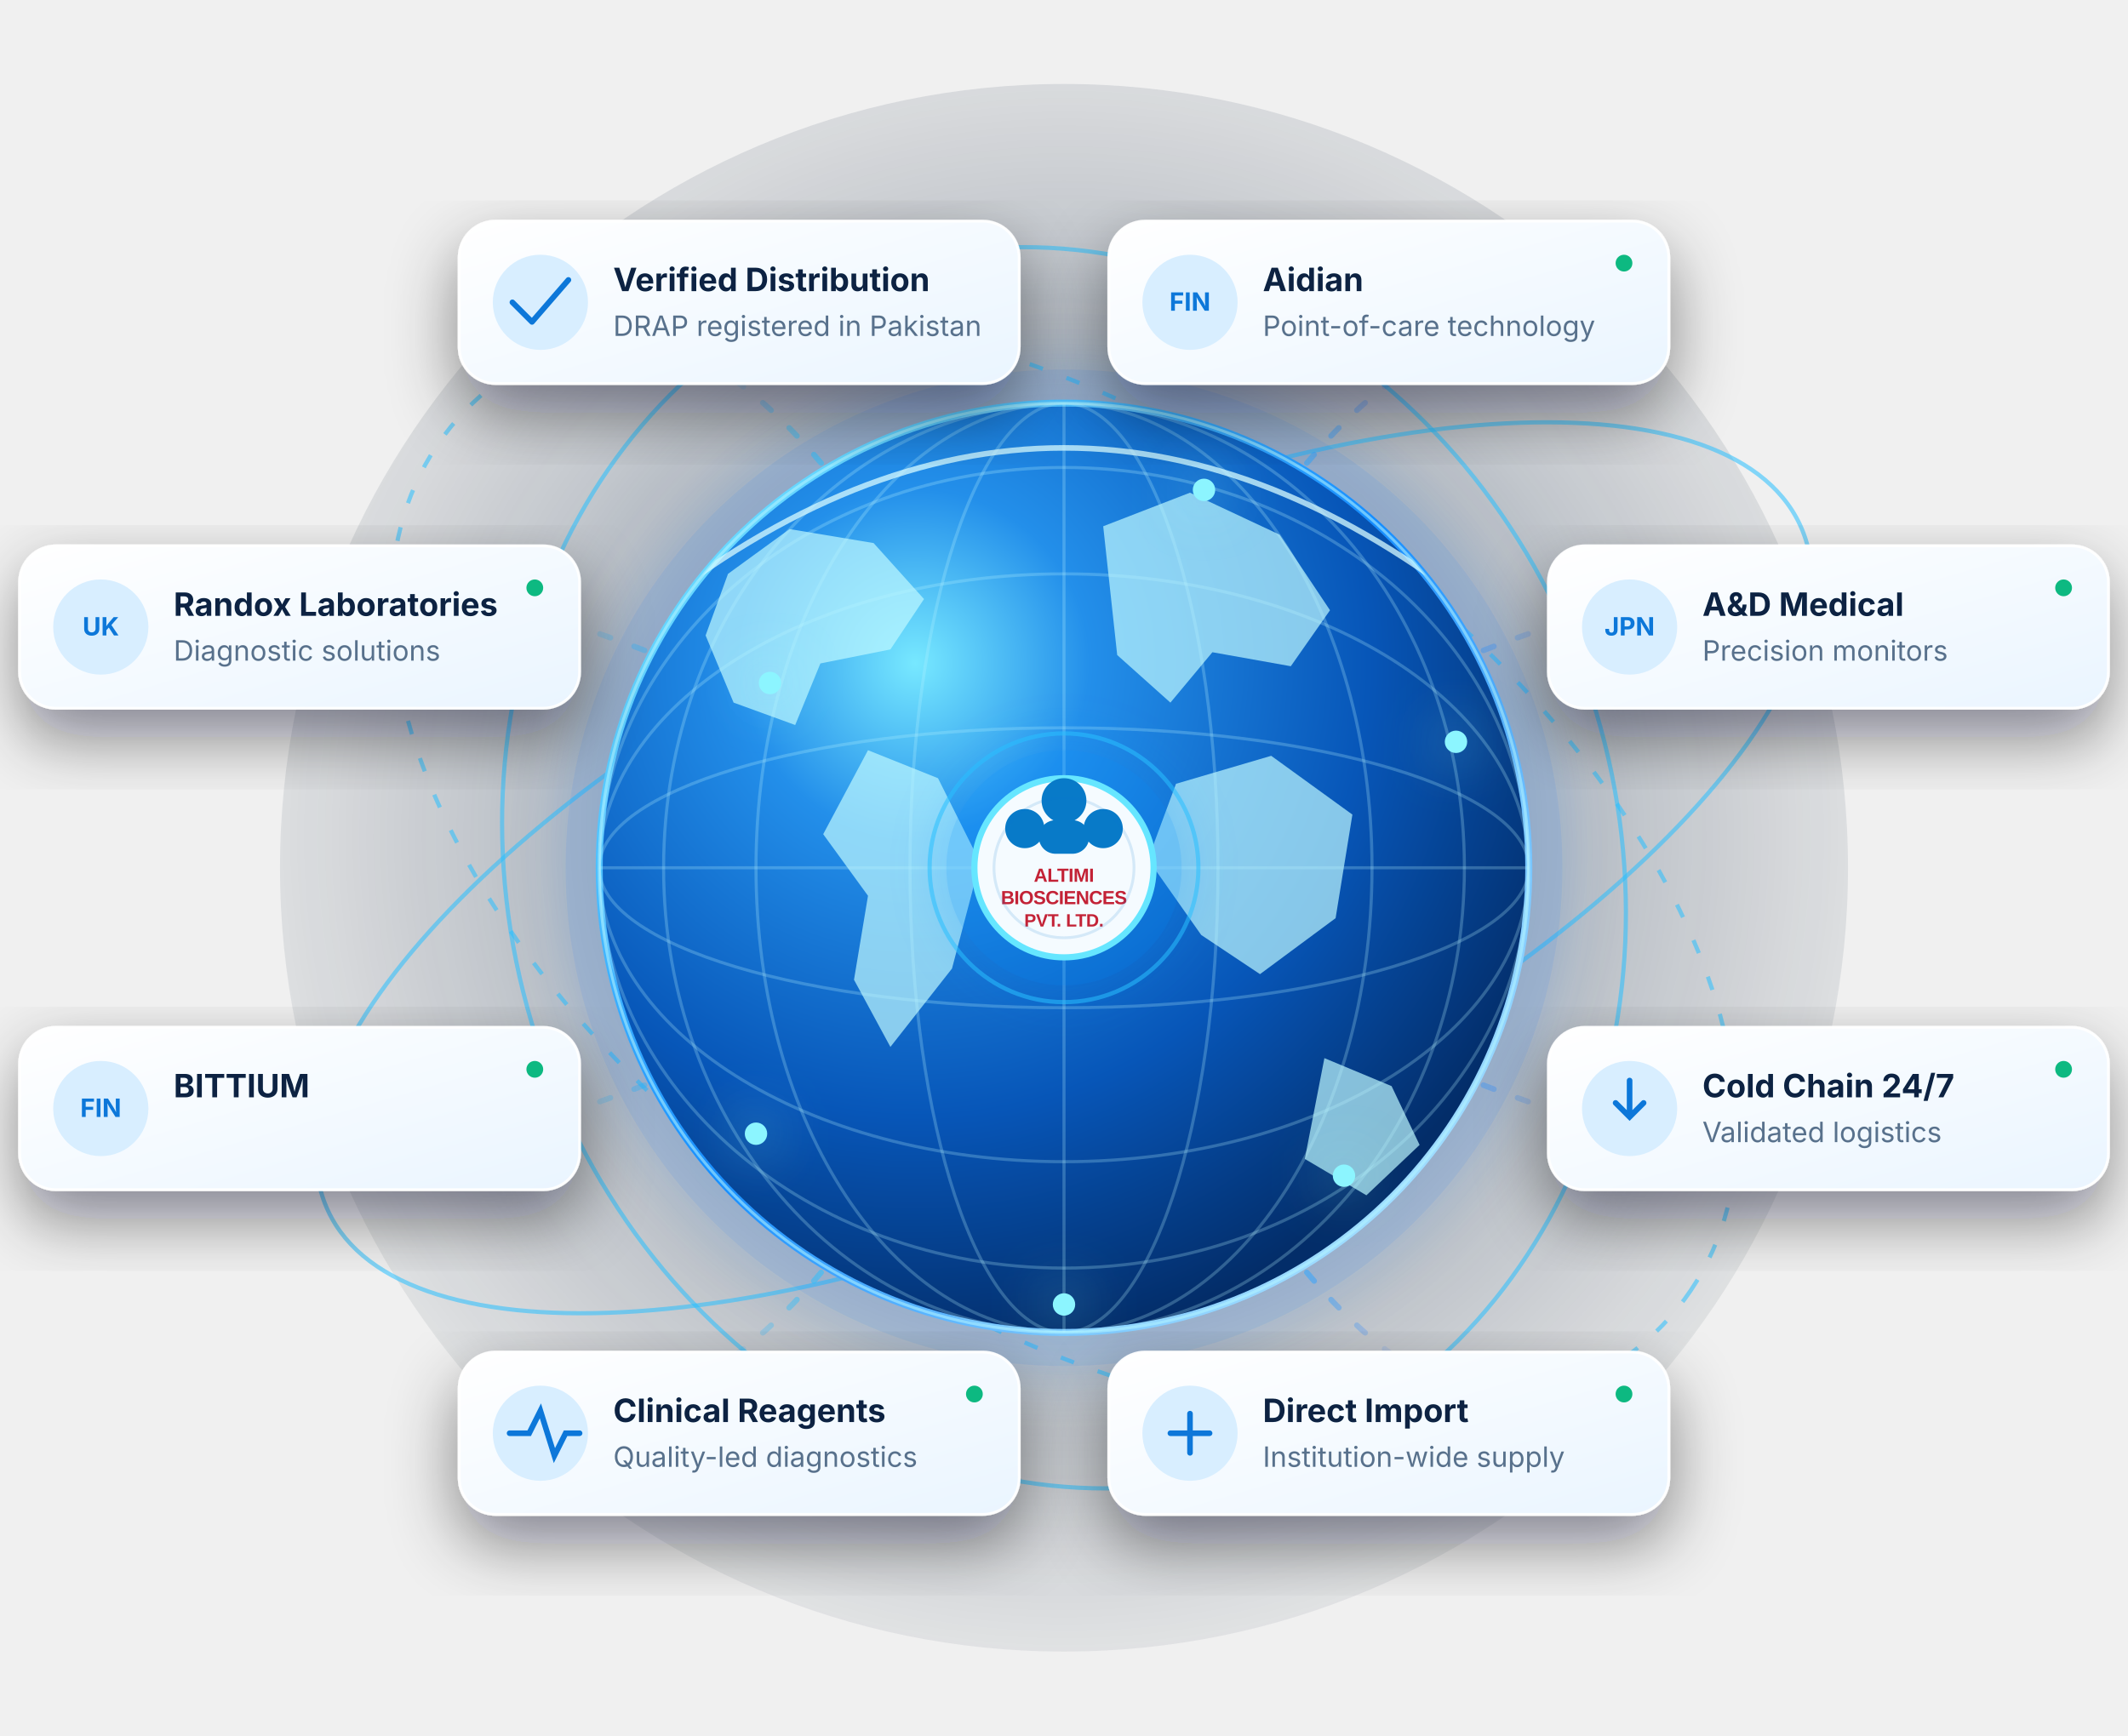
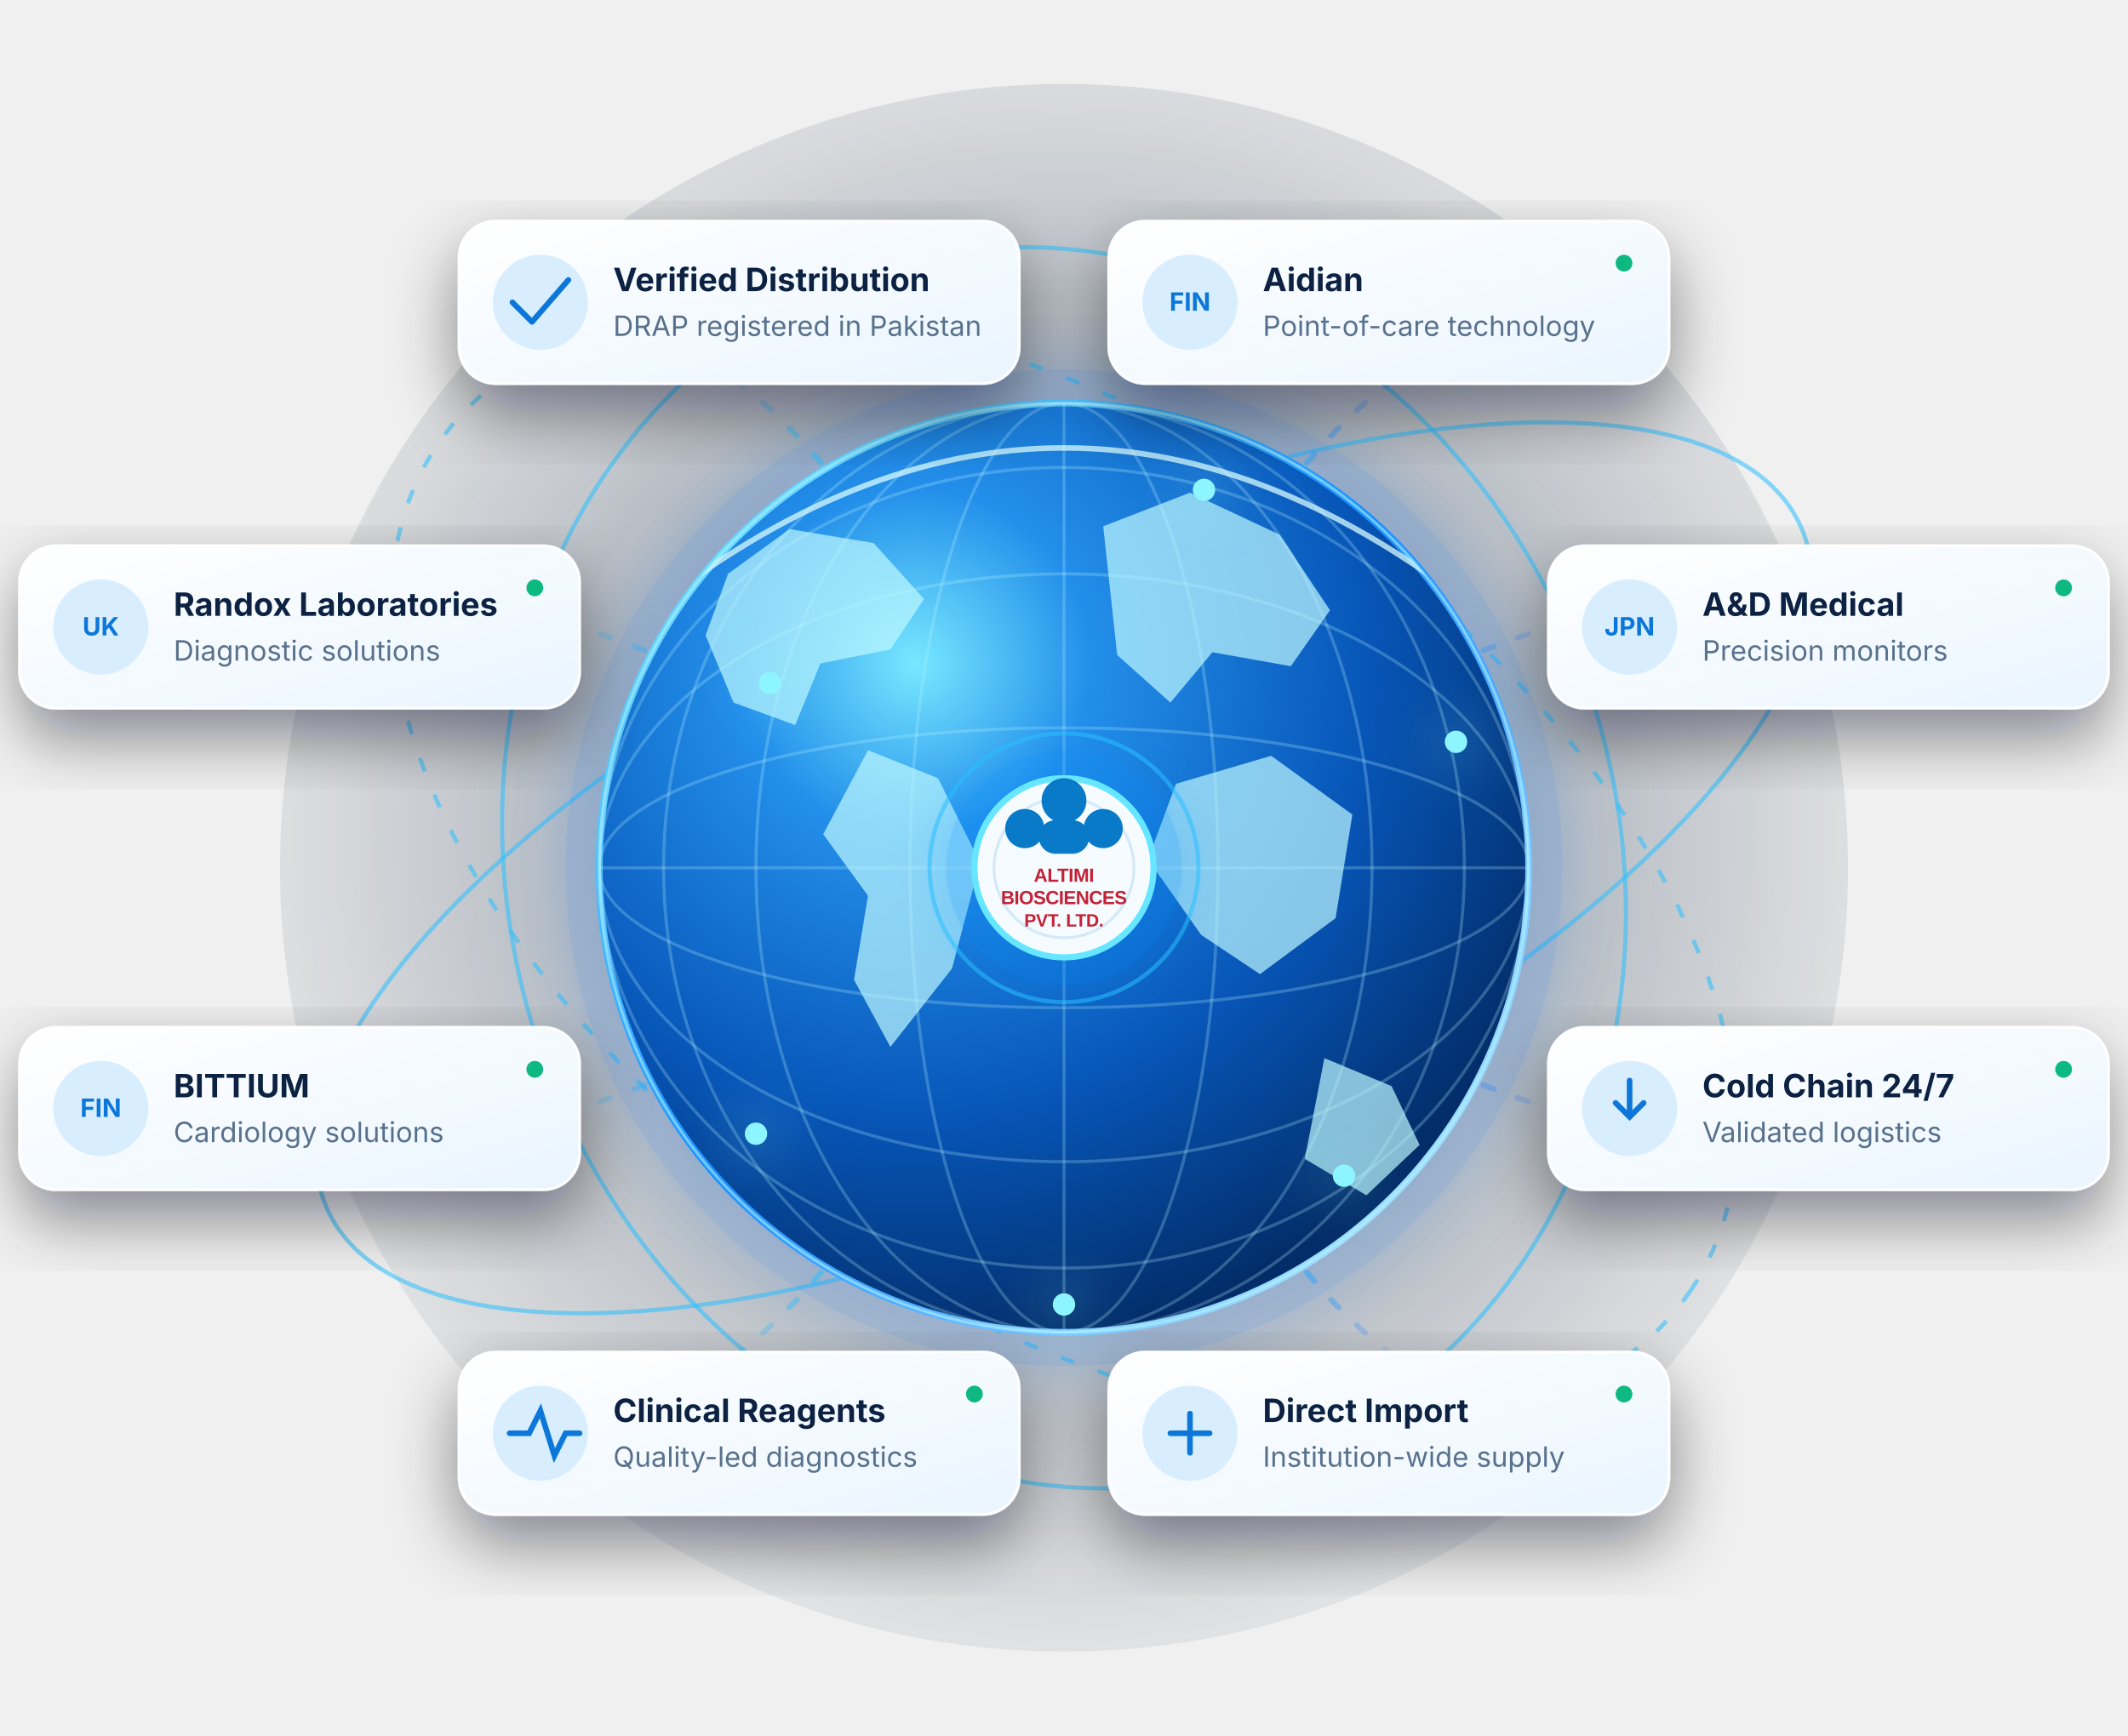
<svg xmlns="http://www.w3.org/2000/svg" viewBox="0 0 760 620" role="img" aria-labelledby="title desc">
  <defs>
    <radialGradient id="space" cx="50%" cy="48%" r="60%">
      <stop offset="0" stop-color="#0C3C78" stop-opacity=".65" />
      <stop offset=".62" stop-color="#061D3B" stop-opacity=".2" />
      <stop offset="1" stop-color="#031326" stop-opacity="0" />
    </radialGradient>
    <radialGradient id="globe" cx="34%" cy="28%" r="75%">
      <stop offset="0" stop-color="#77E8FF" />
      <stop offset=".25" stop-color="#238FEA" />
      <stop offset=".65" stop-color="#0756B8" />
      <stop offset="1" stop-color="#032D69" />
    </radialGradient>
    <linearGradient id="edge" x1="0" y1="0" x2="1" y2="1">
      <stop stop-color="#8AF7FF" />
      <stop offset=".48" stop-color="#168DFF" />
      <stop offset="1" stop-color="#D4FBFF" />
    </linearGradient>
    <linearGradient id="line" x1="0" y1="0" x2="1" y2="0">
      <stop stop-color="#0AA9FF" stop-opacity=".1" />
      <stop offset=".5" stop-color="#59F0FF" />
      <stop offset="1" stop-color="#176EFF" stop-opacity=".1" />
    </linearGradient>
    <linearGradient id="card" x1="0" y1="0" x2="1" y2="1">
      <stop stop-color="#FFFFFF" />
      <stop offset="1" stop-color="#EAF5FF" />
    </linearGradient>
    <filter id="blueGlow" x="-100%" y="-100%" width="300%" height="300%">
      <feGaussianBlur stdDeviation="10" result="b" />
      <feMerge>
        <feMergeNode in="b" />
        <feMergeNode in="SourceGraphic" />
      </feMerge>
    </filter>
    <filter id="shadow" x="-30%" y="-30%" width="160%" height="180%">
      <feDropShadow dx="0" dy="10" stdDeviation="12" flood-color="#000814" flood-opacity=".45" />
    </filter>
    <clipPath id="clip">
      <circle cx="380" cy="310" r="166" />
    </clipPath>
    <style>
    .orbit{fill:none;stroke:#28BFFF;stroke-opacity:.55;stroke-width:1.5;transform-origin:380px 310px}
    .spin{animation:spin 28s linear infinite}.back{animation:back 36s linear infinite}
    .route{fill:none;stroke:url(#line);stroke-width:2;stroke-dasharray:4 9;stroke-linecap:round;animation:dash 6s linear infinite}
    .grid{fill:none;stroke:#B9F5FF;stroke-opacity:.25;stroke-width:1.1}
    .card{filter:url(#shadow);animation:float 5.5s ease-in-out infinite}
    .card:nth-of-type(2n){animation-delay:-2.5s}
    .cardbg{fill:url(#card);stroke:#FFFFFF;stroke-opacity:.95;stroke-width:1}
    .name{font:700 11.5px Inter,Arial,sans-serif;fill:#092443}
    .sub{font:10px Inter,Arial,sans-serif;fill:#58718C}
    .tag{font:700 9px Inter,Arial,sans-serif;fill:#0877D9}
    .globeSurface{transform-box:view-box;transform-origin:380px 310px;animation:globeTurn 18s ease-in-out infinite}
    .landMasses{animation:landDrift 18s ease-in-out infinite}
    .shine{animation:shine 7s ease-in-out infinite}
    @keyframes spin{to{transform:rotate(360deg)}}@keyframes back{to{transform:rotate(-360deg)}}
    @keyframes dash{to{stroke-dashoffset:-52}}@keyframes float{0%,100%{translate:0 0}50%{translate:0 -3px}}
    @keyframes globeTurn{0%,100%{transform:perspective(700px) rotateY(0deg) scaleX(1)}25%{transform:perspective(700px) rotateY(16deg) scaleX(.94)}50%{transform:perspective(700px) rotateY(0deg) scaleX(1)}75%{transform:perspective(700px) rotateY(-16deg) scaleX(.94)}}
    @keyframes landDrift{0%,100%{translate:0 0}50%{translate:9px 0}}
    @keyframes shine{0%,100%{opacity:.22}50%{opacity:.65}}
    @keyframes pulse{0%,100%{opacity:.5;scale:.88}50%{opacity:1;scale:1.12}}
    @media(prefers-reduced-motion:reduce){*{animation:none!important;transition:none!important}}
  </style>
  </defs>
  <circle cx="380" cy="310" r="280" fill="url(#space)" />
  <ellipse class="orbit spin" cx="380" cy="310" rx="290" ry="112" transform="rotate(-25 380 310)" />
  <ellipse class="orbit back" cx="380" cy="310" rx="270" ry="156" transform="rotate(34 380 310)" stroke-dasharray="5 9" />
  <ellipse class="orbit" cx="380" cy="310" rx="224" ry="198" transform="rotate(72 380 310)" stroke-opacity=".18" />
  <g>
    <path class="route" d="M380 310 Q285 250 207 224" />
    <path class="route" d="M380 310 Q285 370 207 396" />
    <path class="route" d="M380 310 Q475 250 553 224" />
    <path class="route" d="M380 310 Q475 370 553 396" />
    <path class="route" d="M380 310 Q315 175 264 137" />
    <path class="route" d="M380 310 Q445 175 496 137" />
    <path class="route" d="M380 310 Q315 445 264 483" />
    <path class="route" d="M380 310 Q445 445 496 483" />
  </g>
  <circle cx="380" cy="310" r="178" fill="#087BFF" opacity=".15" filter="url(#blueGlow)" />
  <circle cx="380" cy="310" r="166" fill="url(#globe)" stroke="url(#edge)" stroke-width="2.5" />
  <g clip-path="url(#clip)">
    <g class="globeSurface">
      <g class="grid">
        <ellipse cx="380" cy="310" rx="166" ry="50" />
        <ellipse cx="380" cy="310" rx="166" ry="105" />
        <ellipse cx="380" cy="310" rx="166" ry="143" />
        <ellipse cx="380" cy="310" rx="55" ry="166" />
        <ellipse cx="380" cy="310" rx="110" ry="166" />
        <ellipse cx="380" cy="310" rx="143" ry="166" />
        <path d="M214 310H546M380 144V476" />
      </g>
      <g class="landMasses" fill="#BDF8FF" opacity=".7">
        <path d="M260 205l22-16 30 5 18 20-12 18-25 5-9 22-22-8-10-24z" />
        <path d="M310 268l25 10 15 30-10 38-22 28-13-24 5-30-16-22z" />
        <path d="M394 188l31-12 32 15 18 27-14 20-28-5-15 18-19-17z" />
        <path d="M420 280l34-10 29 21-6 37-27 20-21-14-19-27z" />
        <path d="M473 378l24 10 10 21-19 18-22-13z" />
      </g>
      <path class="shine" d="M230 220Q380 100 530 220" fill="none" stroke="#D7FBFF" stroke-opacity=".75" stroke-width="2" />
    </g>
  </g>
  <circle cx="380" cy="310" r="166" fill="none" stroke="#B5F6FF" stroke-opacity=".55" />
  <circle cx="380" cy="310" r="42" fill="#008BFF" opacity=".22" filter="url(#blueGlow)" />
  <circle cx="380" cy="310" r="32" fill="#F5FBFF" stroke="#66E6FF" stroke-width="2.2" />
  <g fill="#087AC8" transform="translate(0 -11)">
    <circle cx="380" cy="297" r="8" />
    <circle cx="366" cy="307" r="7" />
    <circle cx="394" cy="307" r="7" />
    <rect x="371" y="304" width="18" height="12" rx="6" />
  </g>
  <text x="380" y="315" text-anchor="middle" font-family="Arial, sans-serif" font-size="6.8" font-weight="700" letter-spacing="-.12" fill="#C32236">ALTIMI</text>
  <text x="380" y="323" text-anchor="middle" font-family="Arial, sans-serif" font-size="6.8" font-weight="700" letter-spacing="-.18" fill="#C32236">BIOSCIENCES</text>
  <text x="380" y="331" text-anchor="middle" font-family="Arial, sans-serif" font-size="6.4" font-weight="700" letter-spacing="-.08" fill="#C32236">PVT. LTD.</text>
  <circle cx="380" cy="310" r="48" fill="none" stroke="#73EFFF" stroke-opacity=".75" class="orbit spin" />
  <circle cx="380" cy="310" r="25" fill="none" stroke="#0C78C8" stroke-opacity=".14" stroke-width="1" />
  <g fill="#8CF5FF" filter="url(#blueGlow)">
    <circle cx="275" cy="244" r="4" />
    <circle cx="430" cy="175" r="4" />
    <circle cx="520" cy="265" r="4" />
    <circle cx="480" cy="420" r="4" />
    <circle cx="270" cy="405" r="4" />
    <circle cx="380" cy="466" r="4" />
  </g>
  <g class="card" transform="translate(164 79)">
    <rect class="cardbg" width="200" height="58" rx="13" />
    <circle cx="29" cy="29" r="17" fill="#D8EEFF" />
    <path d="M19 29l7 7 13-15" fill="none" stroke="#0877D9" stroke-width="2" stroke-linecap="round" stroke-linejoin="round" />
    <text class="name" x="55" y="25">Verified Distribution</text>
    <text class="sub" x="55" y="41">DRAP registered in Pakistan</text>
  </g>
  <g class="card" transform="translate(396 79)" style="animation-delay:-1.2s">
    <rect class="cardbg" width="200" height="58" rx="13" />
    <circle cx="29" cy="29" r="17" fill="#D8EEFF" />
    <text class="tag" x="29" y="32" text-anchor="middle">FIN</text>
    <text class="name" x="55" y="25">Aidian</text>
    <text class="sub" x="55" y="41">Point-of-care technology</text>
    <circle cx="184" cy="15" r="3" fill="#10B981" />
  </g>
  <g class="card" transform="translate(7 195)" style="animation-delay:-.8s">
    <rect class="cardbg" width="200" height="58" rx="13" />
    <circle cx="29" cy="29" r="17" fill="#D8EEFF" />
    <text class="tag" x="29" y="32" text-anchor="middle">UK</text>
    <text class="name" x="55" y="25">Randox Laboratories</text>
    <text class="sub" x="55" y="41">Diagnostic solutions</text>
    <circle cx="184" cy="15" r="3" fill="#10B981" />
  </g>
  <g class="card" transform="translate(7 367)" style="animation-delay:-1.4s">
    <rect class="cardbg" width="200" height="58" rx="13" />
    <circle cx="29" cy="29" r="17" fill="#D8EEFF" />
    <text class="tag" x="29" y="32" text-anchor="middle">FIN</text>
    <text class="name" x="55" y="25">BITTIUM</text>
+     <text class="sub" x="55" y="41">Cardiology solutions</text>
    <circle cx="184" cy="15" r="3" fill="#10B981" />
  </g>
  <g class="card" transform="translate(553 195)" style="animation-delay:-2s">
    <rect class="cardbg" width="200" height="58" rx="13" />
    <circle cx="29" cy="29" r="17" fill="#D8EEFF" />
    <text class="tag" x="29" y="32" text-anchor="middle">JPN</text>
    <text class="name" x="55" y="25">A&amp;D Medical</text>
    <text class="sub" x="55" y="41">Precision monitors</text>
    <circle cx="184" cy="15" r="3" fill="#10B981" />
  </g>
  <g class="card" transform="translate(553 367)" style="animation-delay:-2.6s">
    <rect class="cardbg" width="200" height="58" rx="13" />
    <circle cx="29" cy="29" r="17" fill="#D8EEFF" />
    <path d="M29 19v13m-5-5 5 5 5-5" fill="none" stroke="#0877D9" stroke-width="2" stroke-linecap="round" />
    <text class="name" x="55" y="25">Cold Chain 24/7</text>
    <text class="sub" x="55" y="41">Validated logistics</text>
    <circle cx="184" cy="15" r="3" fill="#10B981" />
  </g>
  <g class="card" transform="translate(164 483)" style="animation-delay:-3s">
    <rect class="cardbg" width="200" height="58" rx="13" />
    <circle cx="29" cy="29" r="17" fill="#D8EEFF" />
    <path d="M18 29h7l4-8 5 16 4-8h5" fill="none" stroke="#0877D9" stroke-width="2" stroke-linecap="round" />
    <text class="name" x="55" y="25">Clinical Reagents</text>
    <text class="sub" x="55" y="41">Quality-led diagnostics</text>
    <circle cx="184" cy="15" r="3" fill="#10B981" />
  </g>
  <g class="card" transform="translate(396 483)" style="animation-delay:-1.8s">
    <rect class="cardbg" width="200" height="58" rx="13" />
    <circle cx="29" cy="29" r="17" fill="#D8EEFF" />
    <path d="M22 29h14m-7-7v14" stroke="#0877D9" stroke-width="2" stroke-linecap="round" />
    <text class="name" x="55" y="25">Direct Import</text>
    <text class="sub" x="55" y="41">Institution-wide supply</text>
    <circle cx="184" cy="15" r="3" fill="#10B981" />
  </g>
</svg>
